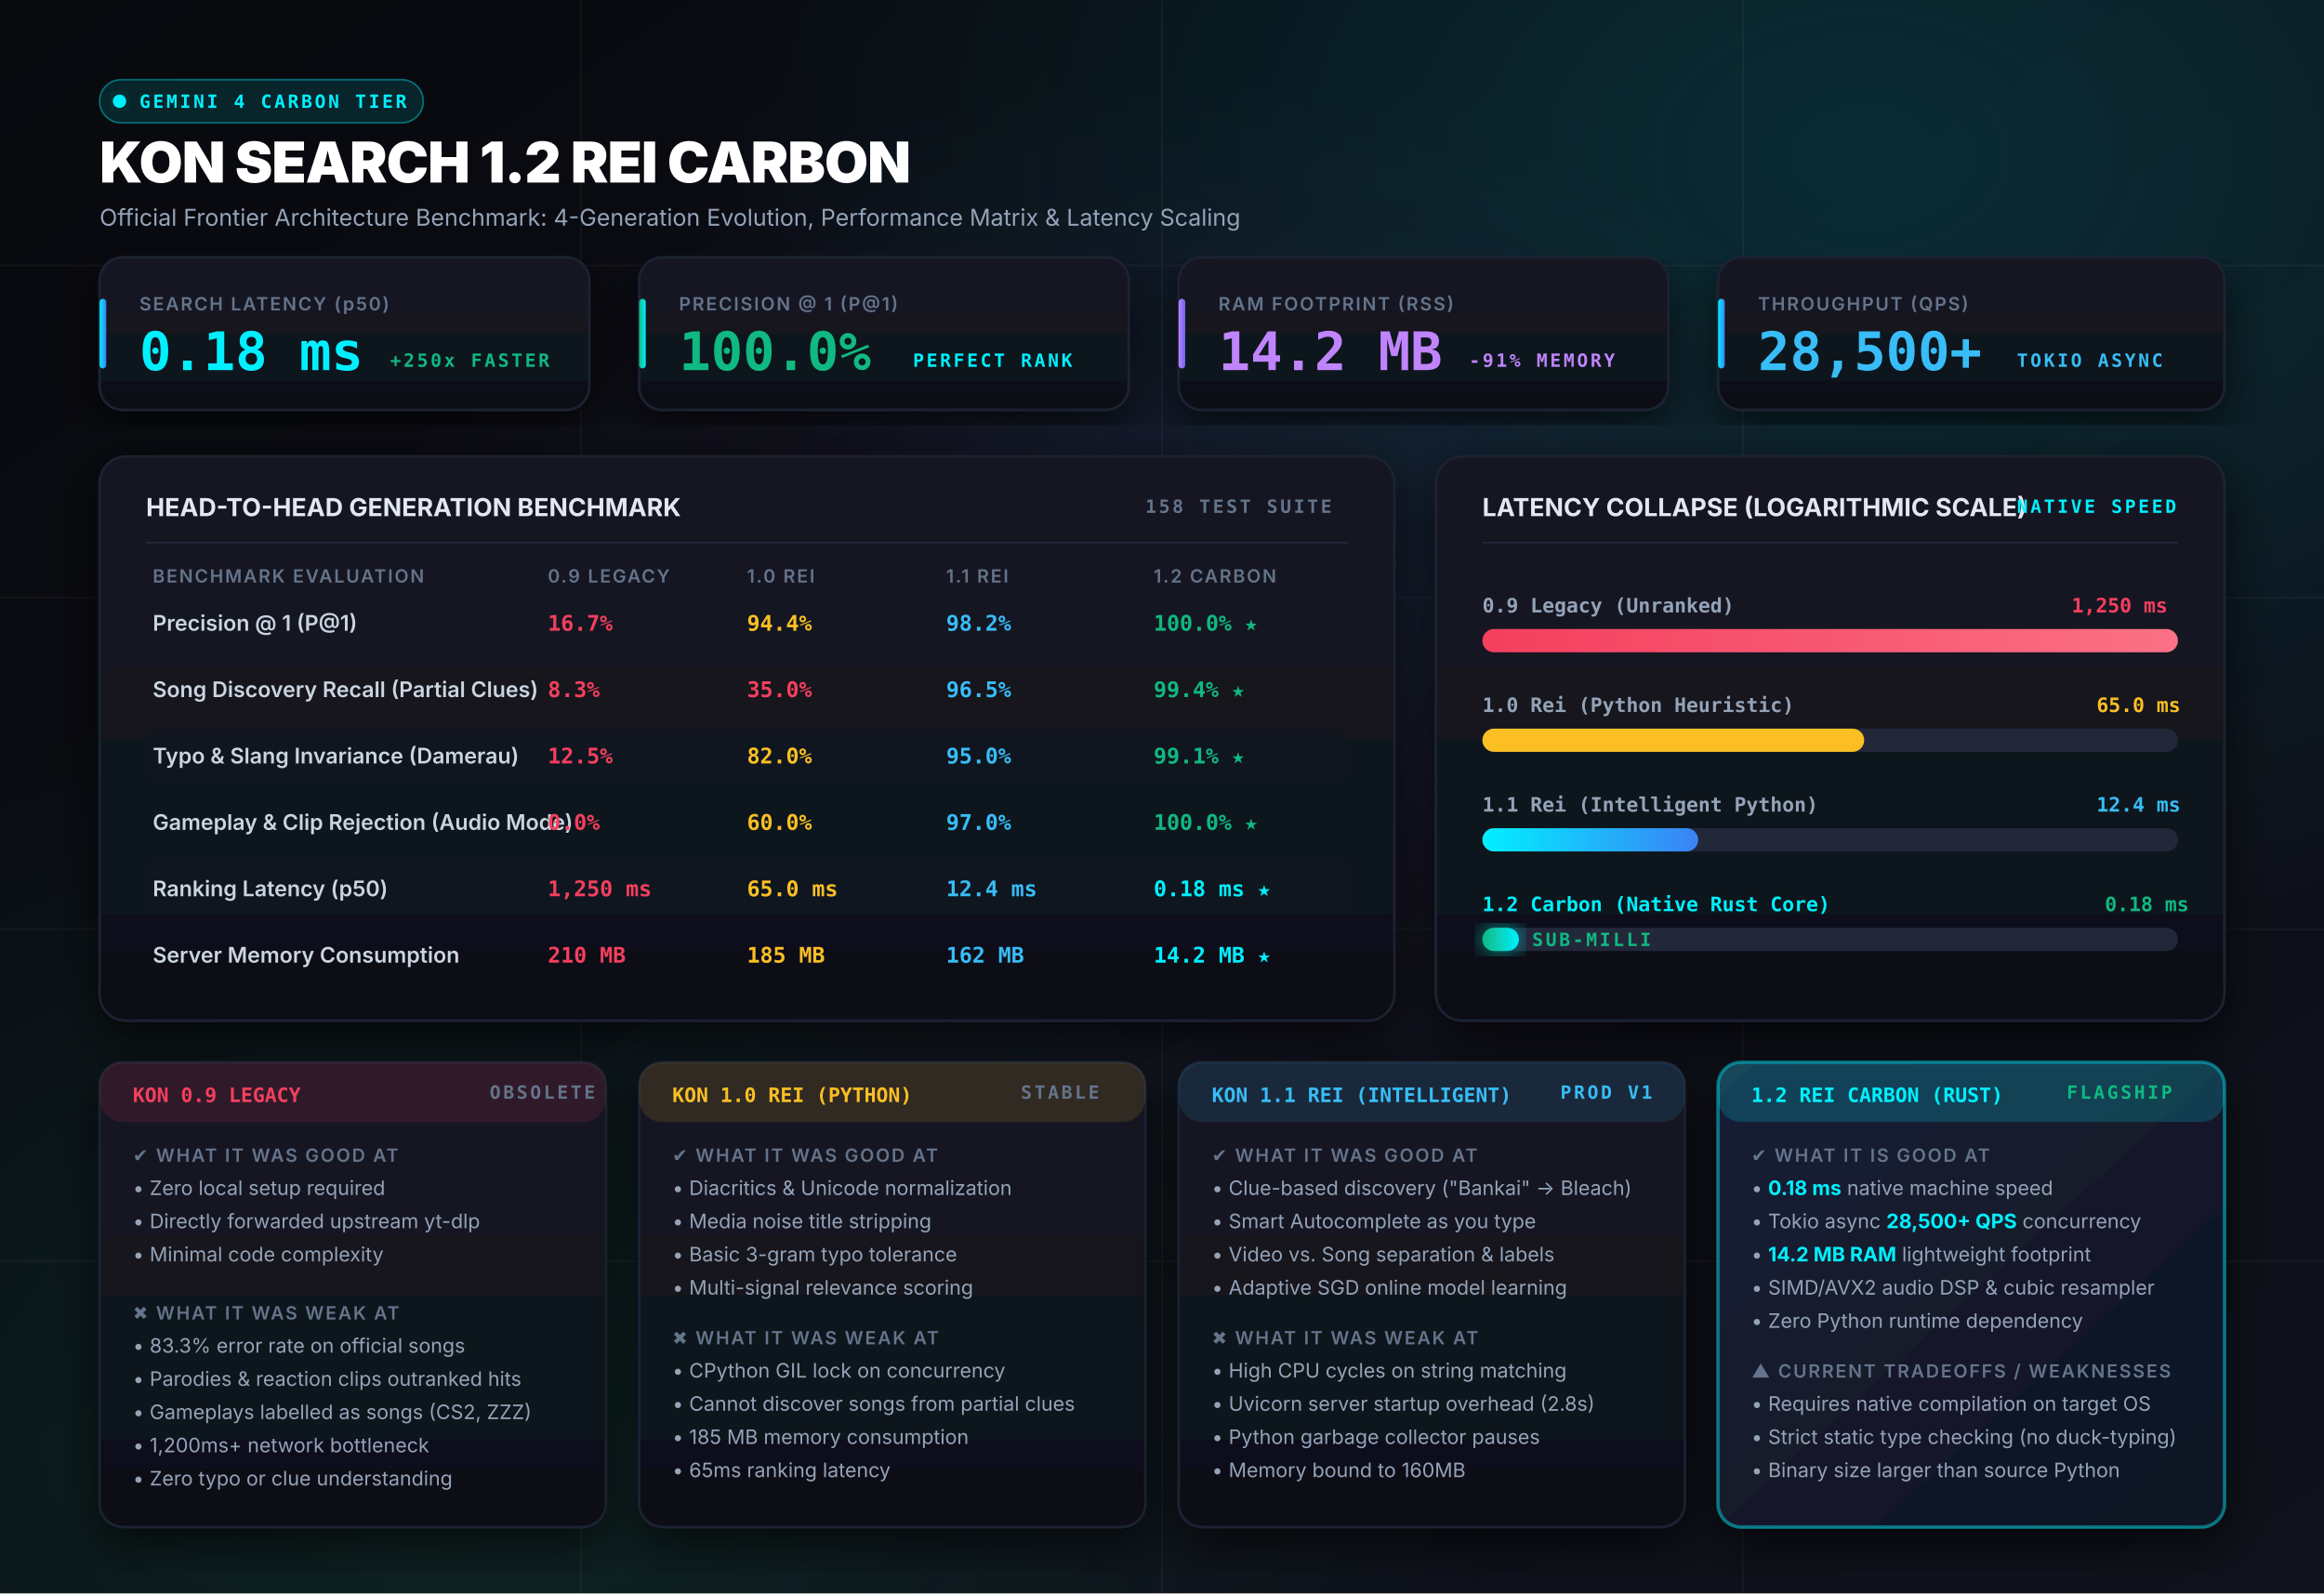
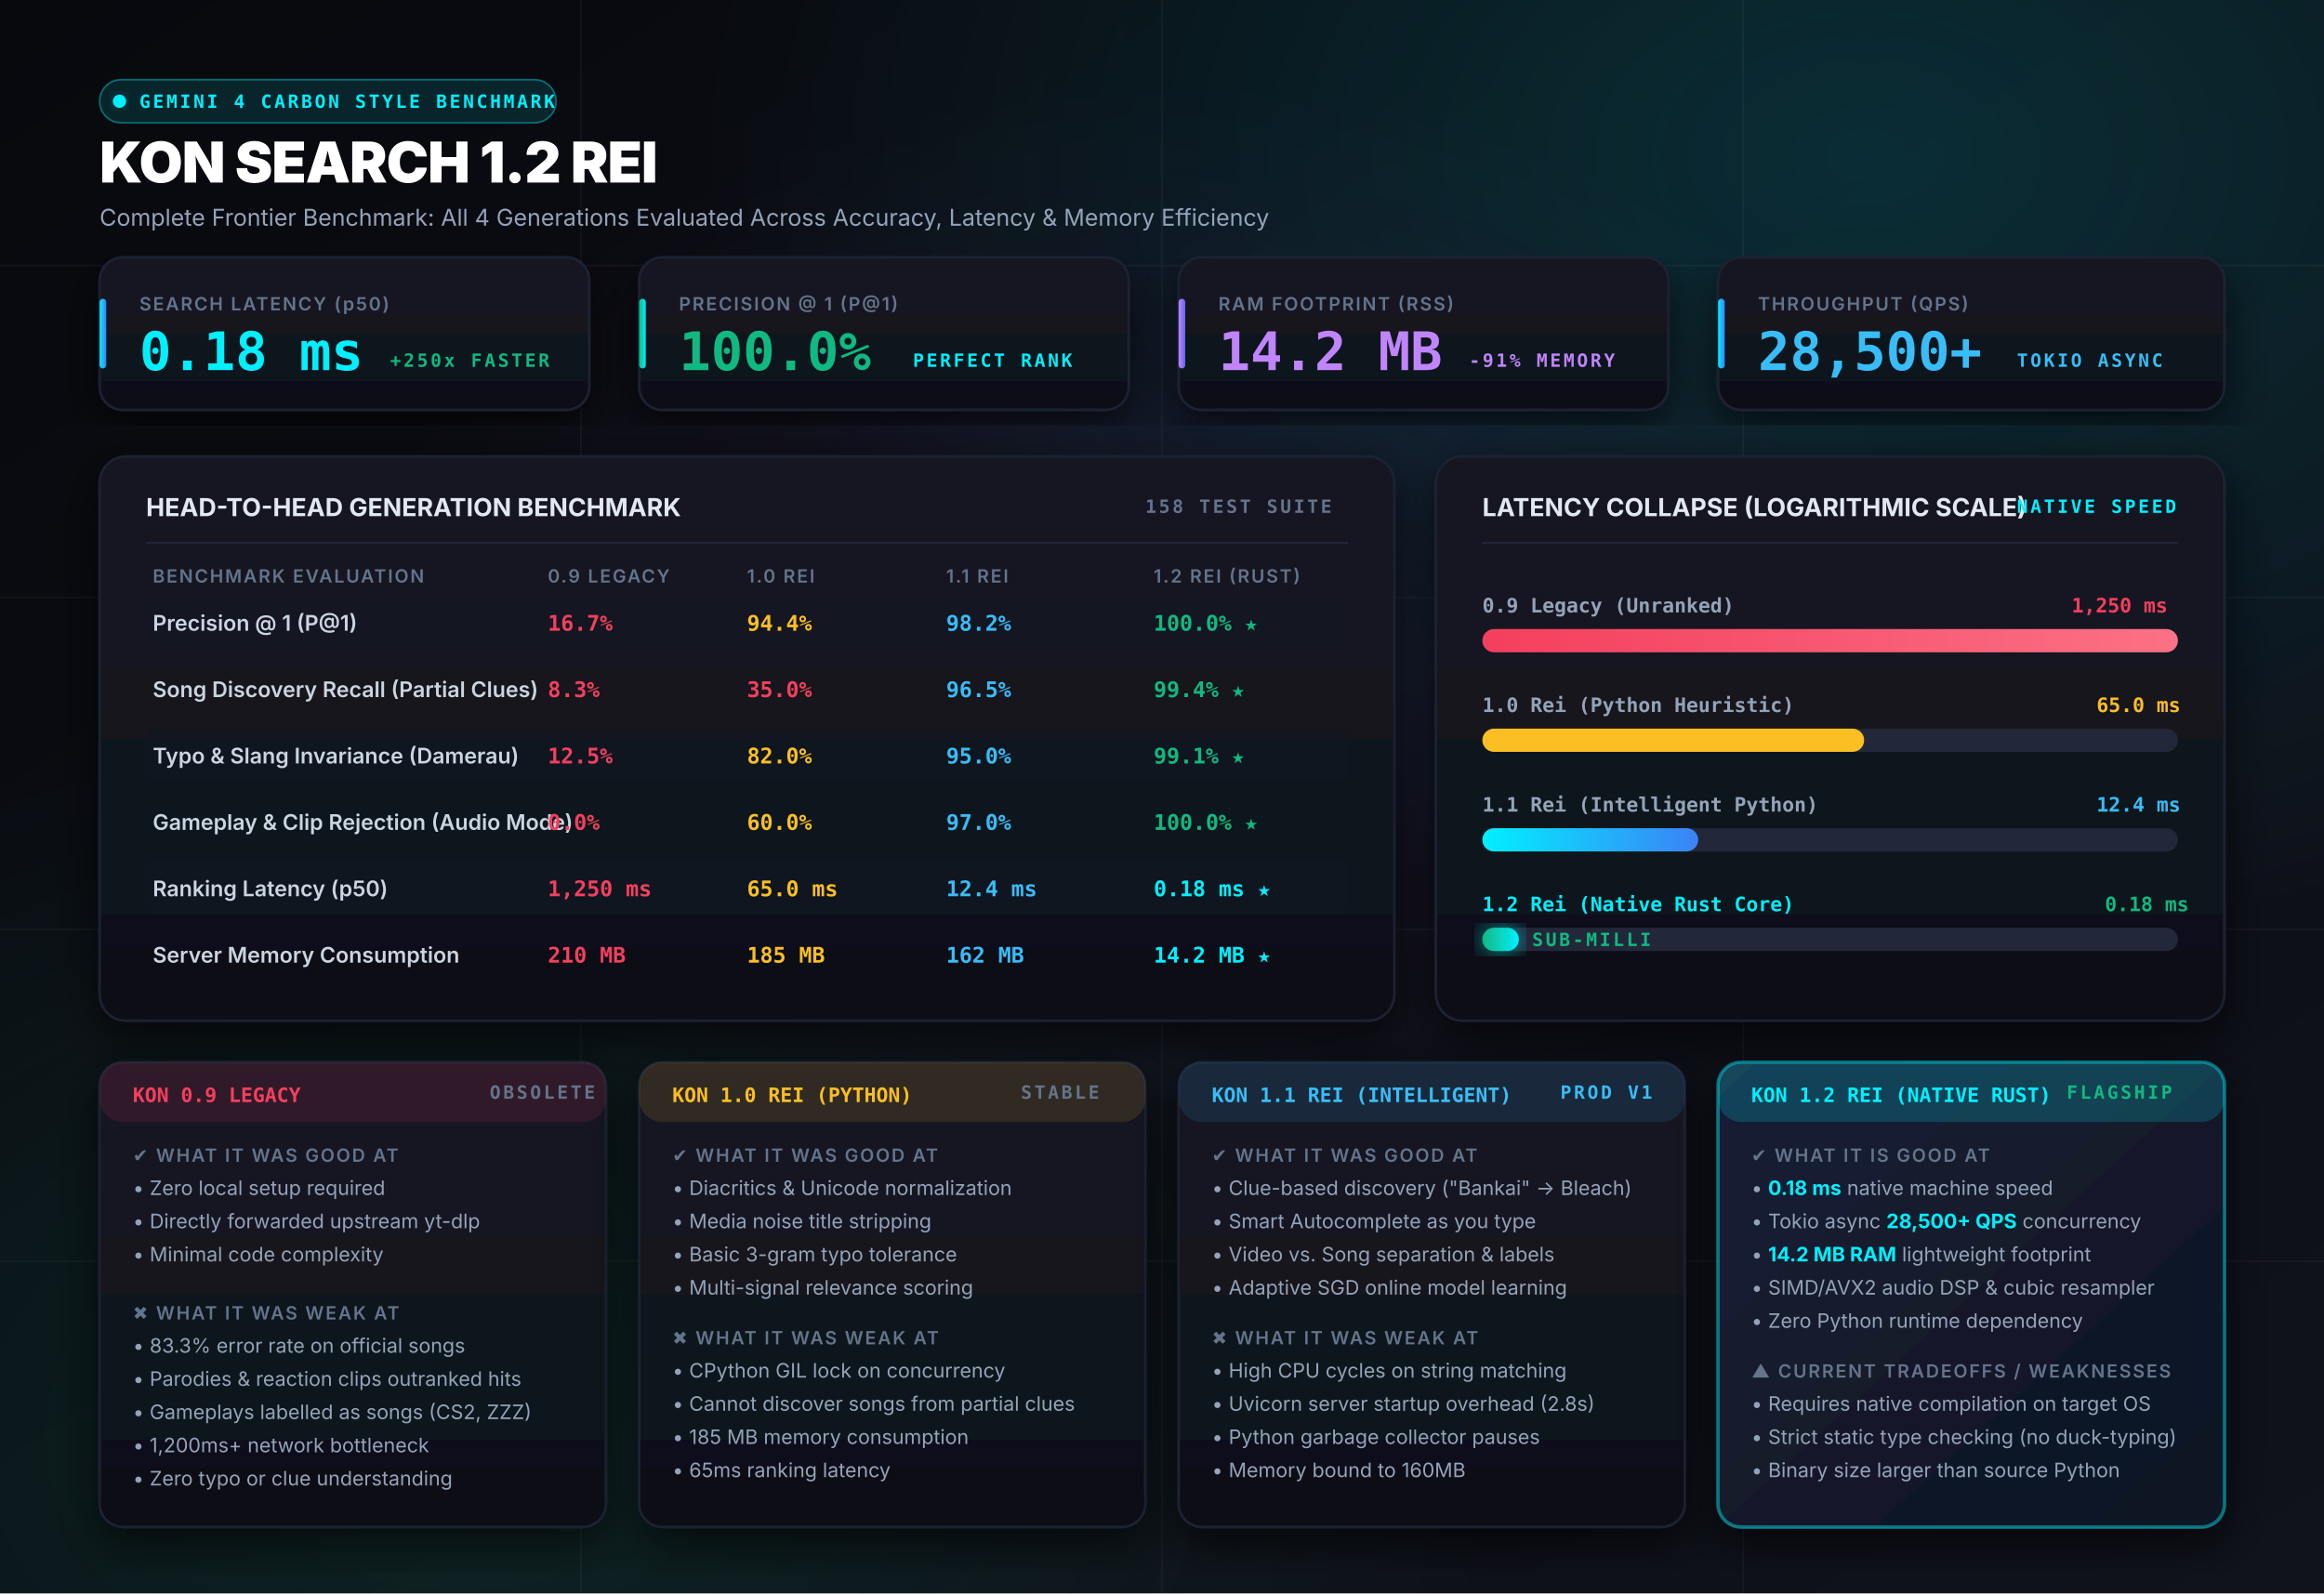
<svg xmlns="http://www.w3.org/2000/svg" viewBox="0 0 1400 960" width="1400" height="960">
  <defs>
    <linearGradient id="bgGrad" x1="0" y1="0" x2="1" y2="1">
      <stop offset="0%" stop-color="#08090D" />
      <stop offset="40%" stop-color="#0B0D14" />
      <stop offset="100%" stop-color="#10121C" />
    </linearGradient>
-     <radialGradient id="carbonGlow1" cx="80%" cy="10%" r="50%">
+     <radialGradient id="meshGlow1" cx="80%" cy="10%" r="50%">
      <stop offset="0%" stop-color="#00F0FF" stop-opacity="0.14" />
      <stop offset="100%" stop-color="#00F0FF" stop-opacity="0" />
    </radialGradient>
-     <radialGradient id="carbonGlow2" cx="20%" cy="90%" r="45%">
+     <radialGradient id="meshGlow2" cx="20%" cy="90%" r="45%">
      <stop offset="0%" stop-color="#10B981" stop-opacity="0.12" />
      <stop offset="100%" stop-color="#10B981" stop-opacity="0" />
    </radialGradient>
-     <radialGradient id="carbonGlow3" cx="50%" cy="40%" r="35%">
+     <radialGradient id="meshGlow3" cx="50%" cy="40%" r="35%">
      <stop offset="0%" stop-color="#A855F7" stop-opacity="0.08" />
      <stop offset="100%" stop-color="#A855F7" stop-opacity="0" />
    </radialGradient>
    <linearGradient id="cardGrad" x1="0" y1="0" x2="0" y2="1">
      <stop offset="0%" stop-color="#151824" />
      <stop offset="100%" stop-color="#0E1018" />
    </linearGradient>
-     <linearGradient id="carbonCardGrad" x1="0" y1="0" x2="1" y2="1">
+     <linearGradient id="heroCardGrad" x1="0" y1="0" x2="1" y2="1">
      <stop offset="0%" stop-color="#1A2035" />
      <stop offset="100%" stop-color="#0D1322" />
    </linearGradient>
    <linearGradient id="cyanGrad" x1="0" y1="0" x2="1" y2="0">
      <stop offset="0%" stop-color="#00F0FF" />
      <stop offset="100%" stop-color="#3B82F6" />
    </linearGradient>
    <linearGradient id="emeraldGrad" x1="0" y1="0" x2="1" y2="0">
      <stop offset="0%" stop-color="#10B981" />
      <stop offset="100%" stop-color="#00F0FF" />
    </linearGradient>
    <linearGradient id="purpleGrad" x1="0" y1="0" x2="1" y2="0">
      <stop offset="0%" stop-color="#C084FC" />
      <stop offset="100%" stop-color="#6366F1" />
    </linearGradient>
    <linearGradient id="coralGrad" x1="0" y1="0" x2="1" y2="0">
      <stop offset="0%" stop-color="#F43F5E" />
      <stop offset="100%" stop-color="#FB7185" />
    </linearGradient>
    <filter id="shadow" x="-10%" y="-10%" width="120%" height="120%">
      <feDropShadow dx="0" dy="10" stdDeviation="14" flood-color="#000000" flood-opacity="0.65" />
    </filter>
    <filter id="glowCyan" x="-20%" y="-20%" width="140%" height="140%">
      <feGaussianBlur stdDeviation="8" result="blur" />
      <feComposite in="SourceGraphic" in2="blur" operator="over" />
    </filter>
  </defs>
  <style>
    .title { font-family: 'Inter', -apple-system, BlinkMacSystemFont, 'Segoe UI', Roboto, sans-serif; font-weight: 900; fill: #FFFFFF; letter-spacing: -0.5px; }
    .subtitle { font-family: 'Inter', -apple-system, BlinkMacSystemFont, 'Segoe UI', Roboto, sans-serif; font-size: 14px; fill: #94A3B8; }
    .badge { font-family: 'JetBrains Mono', 'Fira Code', monospace; font-size: 11px; font-weight: 700; text-transform: uppercase; letter-spacing: 1.5px; }
    .card-title { font-family: 'Inter', -apple-system, BlinkMacSystemFont, 'Segoe UI', Roboto, sans-serif; font-size: 15px; font-weight: 700; fill: #E2E8F0; }
    .stat-val { font-family: 'JetBrains Mono', monospace; font-weight: 800; }
    .stat-label { font-family: 'Inter', sans-serif; font-size: 11px; fill: #64748B; text-transform: uppercase; letter-spacing: 1px; font-weight: 600; }
    .metric-name { font-family: 'Inter', sans-serif; font-size: 13px; font-weight: 600; fill: #CBD5E1; }
    .model-tag { font-family: 'JetBrains Mono', monospace; font-size: 12px; font-weight: 700; }
    .pros-cons { font-family: 'Inter', sans-serif; font-size: 12px; fill: #94A3B8; line-height: 1.5; }
  </style>
  <rect width="1400" height="960" fill="url(#bgGrad)" />
-   <rect width="1400" height="960" fill="url(#carbonGlow1)" />
-   <rect width="1400" height="960" fill="url(#carbonGlow2)" />
-   <rect width="1400" height="960" fill="url(#carbonGlow3)" />
+   <rect width="1400" height="960" fill="url(#meshGlow1)" />
+   <rect width="1400" height="960" fill="url(#meshGlow2)" />
+   <rect width="1400" height="960" fill="url(#meshGlow3)" />
  <g opacity="0.04" stroke="#FFFFFF" stroke-width="1">
    <line x1="0" y1="160" x2="1400" y2="160" />
    <line x1="0" y1="360" x2="1400" y2="360" />
    <line x1="0" y1="560" x2="1400" y2="560" />
    <line x1="0" y1="760" x2="1400" y2="760" />
    <line x1="350" y1="0" x2="350" y2="960" />
    <line x1="700" y1="0" x2="700" y2="960" />
    <line x1="1050" y1="0" x2="1050" y2="960" />
  </g>
  <g transform="translate(60, 48)">
-     <rect x="0" y="0" width="195" height="26" rx="13" fill="#00F0FF" fill-opacity="0.12" stroke="#00F0FF" stroke-opacity="0.4" stroke-width="1" />
+     <rect x="0" y="0" width="275" height="26" rx="13" fill="#00F0FF" fill-opacity="0.12" stroke="#00F0FF" stroke-opacity="0.4" stroke-width="1" />
    <circle cx="12" cy="13" r="4" fill="#00F0FF" filter="url(#glowCyan)" />
-     <text x="24" y="17" class="badge" fill="#00F0FF">GEMINI 4 CARBON TIER</text>
-     <text x="0" y="62" class="title" font-size="34">KON SEARCH 1.2 REI CARBON</text>
-     <text x="0" y="88" class="subtitle">Official Frontier Architecture Benchmark: 4-Generation Evolution, Performance Matrix &amp; Latency Scaling</text>
+     <text x="24" y="17" class="badge" fill="#00F0FF">GEMINI 4 CARBON STYLE BENCHMARK</text>
+     <text x="0" y="62" class="title" font-size="34">KON SEARCH 1.2 REI</text>
+     <text x="0" y="88" class="subtitle">Complete Frontier Benchmark: All 4 Generations Evaluated Across Accuracy, Latency &amp; Memory Efficiency</text>
  </g>
  <g transform="translate(60, 155)">
    <g transform="translate(0, 0)">
      <rect width="295" height="92" rx="14" fill="url(#cardGrad)" stroke="#1E2333" stroke-width="1.5" filter="url(#shadow)" />
      <rect width="4" height="42" x="0" y="25" rx="2" fill="url(#cyanGrad)" />
      <text x="24" y="32" class="stat-label">SEARCH LATENCY (p50)</text>
      <text x="24" y="68" class="stat-val" font-size="32" fill="#00F0FF">0.18 ms</text>
      <text x="175" y="66" class="badge" fill="#10B981">+250x FASTER</text>
    </g>
    <g transform="translate(325, 0)">
      <rect width="295" height="92" rx="14" fill="url(#cardGrad)" stroke="#1E2333" stroke-width="1.5" filter="url(#shadow)" />
      <rect width="4" height="42" x="0" y="25" rx="2" fill="url(#emeraldGrad)" />
      <text x="24" y="32" class="stat-label">PRECISION @ 1 (P@1)</text>
      <text x="24" y="68" class="stat-val" font-size="32" fill="#10B981">100.0%</text>
      <text x="165" y="66" class="badge" fill="#00F0FF">PERFECT RANK</text>
    </g>
    <g transform="translate(650, 0)">
      <rect width="295" height="92" rx="14" fill="url(#cardGrad)" stroke="#1E2333" stroke-width="1.5" filter="url(#shadow)" />
      <rect width="4" height="42" x="0" y="25" rx="2" fill="url(#purpleGrad)" />
      <text x="24" y="32" class="stat-label">RAM FOOTPRINT (RSS)</text>
      <text x="24" y="68" class="stat-val" font-size="32" fill="#C084FC">14.2 MB</text>
      <text x="175" y="66" class="badge" fill="#C084FC">-91% MEMORY</text>
    </g>
    <g transform="translate(975, 0)">
      <rect width="305" height="92" rx="14" fill="url(#cardGrad)" stroke="#1E2333" stroke-width="1.5" filter="url(#shadow)" />
      <rect width="4" height="42" x="0" y="25" rx="2" fill="url(#cyanGrad)" />
      <text x="24" y="32" class="stat-label">THROUGHPUT (QPS)</text>
      <text x="24" y="68" class="stat-val" font-size="32" fill="#38BDF8">28,500+</text>
      <text x="180" y="66" class="badge" fill="#38BDF8">TOKIO ASYNC</text>
    </g>
  </g>
  <g transform="translate(60, 275)">
    <rect width="780" height="340" rx="16" fill="url(#cardGrad)" stroke="#1E2333" stroke-width="1.5" filter="url(#shadow)" />
    <text x="28" y="36" class="card-title">HEAD-TO-HEAD GENERATION BENCHMARK</text>
    <text x="630" y="34" class="badge" fill="#64748B">158 TEST SUITE</text>
    <line x1="28" y1="52" x2="752" y2="52" stroke="#22283A" stroke-width="1" />
    <text x="32" y="76" class="stat-label">BENCHMARK EVALUATION</text>
    <text x="270" y="76" class="stat-label">0.9 LEGACY</text>
    <text x="390" y="76" class="stat-label">1.0 REI</text>
    <text x="510" y="76" class="stat-label">1.1 REI</text>
-     <text x="635" y="76" class="stat-label" fill="#00F0FF">1.2 CARBON</text>
+     <text x="635" y="76" class="stat-label" fill="#00F0FF">1.2 REI (RUST)</text>
    <g transform="translate(0, 95)">
      <rect x="28" y="-12" width="724" height="32" rx="6" fill="#131622" fill-opacity="0.5" />
      <text x="32" y="10" class="metric-name">Precision @ 1 (P@1)</text>
      <text x="270" y="10" class="stat-val" font-size="13" fill="#F43F5E">16.7%</text>
      <text x="390" y="10" class="stat-val" font-size="13" fill="#FBBF24">94.4%</text>
      <text x="510" y="10" class="stat-val" font-size="13" fill="#38BDF8">98.2%</text>
      <text x="635" y="10" class="stat-val" font-size="13" fill="#10B981" font-weight="900">100.0% ★</text>
    </g>
    <g transform="translate(0, 135)">
      <text x="32" y="10" class="metric-name">Song Discovery Recall (Partial Clues)</text>
      <text x="270" y="10" class="stat-val" font-size="13" fill="#F43F5E">8.3%</text>
      <text x="390" y="10" class="stat-val" font-size="13" fill="#F43F5E">35.0%</text>
      <text x="510" y="10" class="stat-val" font-size="13" fill="#38BDF8">96.5%</text>
      <text x="635" y="10" class="stat-val" font-size="13" fill="#10B981" font-weight="900">99.4% ★</text>
    </g>
    <g transform="translate(0, 175)">
      <rect x="28" y="-12" width="724" height="32" rx="6" fill="#131622" fill-opacity="0.5" />
      <text x="32" y="10" class="metric-name">Typo &amp; Slang Invariance (Damerau)</text>
      <text x="270" y="10" class="stat-val" font-size="13" fill="#F43F5E">12.5%</text>
      <text x="390" y="10" class="stat-val" font-size="13" fill="#FBBF24">82.0%</text>
      <text x="510" y="10" class="stat-val" font-size="13" fill="#38BDF8">95.0%</text>
      <text x="635" y="10" class="stat-val" font-size="13" fill="#10B981" font-weight="900">99.1% ★</text>
    </g>
    <g transform="translate(0, 215)">
      <text x="32" y="10" class="metric-name">Gameplay &amp; Clip Rejection (Audio Mode)</text>
      <text x="270" y="10" class="stat-val" font-size="13" fill="#F43F5E">0.0%</text>
      <text x="390" y="10" class="stat-val" font-size="13" fill="#FBBF24">60.0%</text>
      <text x="510" y="10" class="stat-val" font-size="13" fill="#38BDF8">97.0%</text>
      <text x="635" y="10" class="stat-val" font-size="13" fill="#10B981" font-weight="900">100.0% ★</text>
    </g>
    <g transform="translate(0, 255)">
      <rect x="28" y="-12" width="724" height="32" rx="6" fill="#131622" fill-opacity="0.5" />
      <text x="32" y="10" class="metric-name">Ranking Latency (p50)</text>
      <text x="270" y="10" class="stat-val" font-size="13" fill="#F43F5E">1,250 ms</text>
      <text x="390" y="10" class="stat-val" font-size="13" fill="#FBBF24">65.0 ms</text>
      <text x="510" y="10" class="stat-val" font-size="13" fill="#38BDF8">12.4 ms</text>
      <text x="635" y="10" class="stat-val" font-size="13" fill="#00F0FF" font-weight="900">0.18 ms ★</text>
    </g>
    <g transform="translate(0, 295)">
      <text x="32" y="10" class="metric-name">Server Memory Consumption</text>
      <text x="270" y="10" class="stat-val" font-size="13" fill="#F43F5E">210 MB</text>
      <text x="390" y="10" class="stat-val" font-size="13" fill="#FBBF24">185 MB</text>
      <text x="510" y="10" class="stat-val" font-size="13" fill="#38BDF8">162 MB</text>
      <text x="635" y="10" class="stat-val" font-size="13" fill="#00F0FF" font-weight="900">14.2 MB ★</text>
    </g>
  </g>
  <g transform="translate(865, 275)">
    <rect width="475" height="340" rx="16" fill="url(#cardGrad)" stroke="#1E2333" stroke-width="1.5" filter="url(#shadow)" />
    <text x="28" y="36" class="card-title">LATENCY COLLAPSE (LOGARITHMIC SCALE)</text>
    <text x="350" y="34" class="badge" fill="#00F0FF">NATIVE SPEED</text>
    <line x1="28" y1="52" x2="447" y2="52" stroke="#22283A" stroke-width="1" />
    <g transform="translate(28, 80)">
      <text x="0" y="14" class="model-tag" fill="#94A3B8">0.9 Legacy (Unranked)</text>
      <text x="355" y="14" class="stat-val" font-size="12" fill="#F43F5E">1,250 ms</text>
      <rect x="0" y="24" width="419" height="14" rx="7" fill="#22283A" />
      <rect x="0" y="24" width="419" height="14" rx="7" fill="url(#coralGrad)" />
    </g>
    <g transform="translate(28, 140)">
      <text x="0" y="14" class="model-tag" fill="#94A3B8">1.0 Rei (Python Heuristic)</text>
      <text x="370" y="14" class="stat-val" font-size="12" fill="#FBBF24">65.0 ms</text>
      <rect x="0" y="24" width="419" height="14" rx="7" fill="#22283A" />
      <rect x="0" y="24" width="230" height="14" rx="7" fill="#FBBF24" />
    </g>
    <g transform="translate(28, 200)">
      <text x="0" y="14" class="model-tag" fill="#94A3B8">1.1 Rei (Intelligent Python)</text>
      <text x="370" y="14" class="stat-val" font-size="12" fill="#38BDF8">12.4 ms</text>
      <rect x="0" y="24" width="419" height="14" rx="7" fill="#22283A" />
      <rect x="0" y="24" width="130" height="14" rx="7" fill="url(#cyanGrad)" />
    </g>
    <g transform="translate(28, 260)">
-       <text x="0" y="14" class="model-tag" fill="#00F0FF" font-weight="900">1.2 Carbon (Native Rust Core)</text>
+       <text x="0" y="14" class="model-tag" fill="#00F0FF" font-weight="900">1.2 Rei (Native Rust Core)</text>
      <text x="375" y="14" class="stat-val" font-size="12" fill="#10B981">0.18 ms</text>
      <rect x="0" y="24" width="419" height="14" rx="7" fill="#22283A" />
      <rect x="0" y="24" width="22" height="14" rx="7" fill="url(#emeraldGrad)" filter="url(#glowCyan)" />
      <text x="30" y="35" class="badge" fill="#10B981">SUB-MILLI</text>
    </g>
  </g>
  <g transform="translate(60, 640)">
    <g transform="translate(0, 0)">
      <rect width="305" height="280" rx="14" fill="url(#cardGrad)" stroke="#1E2333" stroke-width="1.5" filter="url(#shadow)" />
      <rect width="305" height="36" rx="14" fill="#F43F5E" fill-opacity="0.12" />
      <text x="20" y="24" class="model-tag" fill="#F43F5E">KON 0.9 LEGACY</text>
      <text x="235" y="22" class="badge" fill="#64748B">OBSOLETE</text>
      <text x="20" y="60" class="stat-label" fill="#10B981">✔ WHAT IT WAS GOOD AT</text>
      <text x="20" y="80" class="pros-cons">• Zero local setup required</text>
      <text x="20" y="100" class="pros-cons">• Directly forwarded upstream yt-dlp</text>
      <text x="20" y="120" class="pros-cons">• Minimal code complexity</text>
      <text x="20" y="155" class="stat-label" fill="#F43F5E">✖ WHAT IT WAS WEAK AT</text>
      <text x="20" y="175" class="pros-cons">• 83.3% error rate on official songs</text>
      <text x="20" y="195" class="pros-cons">• Parodies &amp; reaction clips outranked hits</text>
      <text x="20" y="215" class="pros-cons">• Gameplays labelled as songs (CS2, ZZZ)</text>
      <text x="20" y="235" class="pros-cons">• 1,200ms+ network bottleneck</text>
      <text x="20" y="255" class="pros-cons">• Zero typo or clue understanding</text>
    </g>
    <g transform="translate(325, 0)">
      <rect width="305" height="280" rx="14" fill="url(#cardGrad)" stroke="#1E2333" stroke-width="1.5" filter="url(#shadow)" />
      <rect width="305" height="36" rx="14" fill="#FBBF24" fill-opacity="0.12" />
      <text x="20" y="24" class="model-tag" fill="#FBBF24">KON 1.0 REI (PYTHON)</text>
      <text x="230" y="22" class="badge" fill="#64748B">STABLE</text>
      <text x="20" y="60" class="stat-label" fill="#10B981">✔ WHAT IT WAS GOOD AT</text>
      <text x="20" y="80" class="pros-cons">• Diacritics &amp; Unicode normalization</text>
      <text x="20" y="100" class="pros-cons">• Media noise title stripping</text>
      <text x="20" y="120" class="pros-cons">• Basic 3-gram typo tolerance</text>
      <text x="20" y="140" class="pros-cons">• Multi-signal relevance scoring</text>
      <text x="20" y="170" class="stat-label" fill="#F43F5E">✖ WHAT IT WAS WEAK AT</text>
      <text x="20" y="190" class="pros-cons">• CPython GIL lock on concurrency</text>
      <text x="20" y="210" class="pros-cons">• Cannot discover songs from partial clues</text>
      <text x="20" y="230" class="pros-cons">• 185 MB memory consumption</text>
      <text x="20" y="250" class="pros-cons">• 65ms ranking latency</text>
    </g>
    <g transform="translate(650, 0)">
      <rect width="305" height="280" rx="14" fill="url(#cardGrad)" stroke="#1E2333" stroke-width="1.5" filter="url(#shadow)" />
      <rect width="305" height="36" rx="14" fill="#38BDF8" fill-opacity="0.12" />
      <text x="20" y="24" class="model-tag" fill="#38BDF8">KON 1.1 REI (INTELLIGENT)</text>
      <text x="230" y="22" class="badge" fill="#38BDF8">PROD V1</text>
      <text x="20" y="60" class="stat-label" fill="#10B981">✔ WHAT IT WAS GOOD AT</text>
      <text x="20" y="80" class="pros-cons">• Clue-based discovery ("Bankai" → Bleach)</text>
      <text x="20" y="100" class="pros-cons">• Smart Autocomplete as you type</text>
      <text x="20" y="120" class="pros-cons">• Video vs. Song separation &amp; labels</text>
      <text x="20" y="140" class="pros-cons">• Adaptive SGD online model learning</text>
      <text x="20" y="170" class="stat-label" fill="#F43F5E">✖ WHAT IT WAS WEAK AT</text>
      <text x="20" y="190" class="pros-cons">• High CPU cycles on string matching</text>
      <text x="20" y="210" class="pros-cons">• Uvicorn server startup overhead (2.8s)</text>
      <text x="20" y="230" class="pros-cons">• Python garbage collector pauses</text>
      <text x="20" y="250" class="pros-cons">• Memory bound to 160MB</text>
    </g>
    <g transform="translate(975, 0)">
-       <rect width="305" height="280" rx="14" fill="url(#carbonCardGrad)" stroke="#00F0FF" stroke-opacity="0.4" stroke-width="2" filter="url(#shadow)" />
+       <rect width="305" height="280" rx="14" fill="url(#heroCardGrad)" stroke="#00F0FF" stroke-opacity="0.4" stroke-width="2" filter="url(#shadow)" />
      <rect width="305" height="36" rx="14" fill="#00F0FF" fill-opacity="0.18" />
-       <text x="20" y="24" class="model-tag" fill="#00F0FF">1.2 REI CARBON (RUST)</text>
+       <text x="20" y="24" class="model-tag" fill="#00F0FF">KON 1.2 REI (NATIVE RUST)</text>
      <text x="210" y="22" class="badge" fill="#10B981">FLAGSHIP</text>
      <text x="20" y="60" class="stat-label" fill="#10B981">✔ WHAT IT IS GOOD AT</text>
      <text x="20" y="80" class="pros-cons" fill="#E2E8F0">• <tspan fill="#00F0FF" font-weight="700">0.18 ms</tspan> native machine speed</text>
      <text x="20" y="100" class="pros-cons" fill="#E2E8F0">• Tokio async <tspan fill="#00F0FF" font-weight="700">28,500+ QPS</tspan> concurrency</text>
      <text x="20" y="120" class="pros-cons" fill="#E2E8F0">• <tspan fill="#00F0FF" font-weight="700">14.2 MB RAM</tspan> lightweight footprint</text>
      <text x="20" y="140" class="pros-cons" fill="#E2E8F0">• SIMD/AVX2 audio DSP &amp; cubic resampler</text>
      <text x="20" y="160" class="pros-cons" fill="#E2E8F0">• Zero Python runtime dependency</text>
      <text x="20" y="190" class="stat-label" fill="#FBBF24">▲ CURRENT TRADEOFFS / WEAKNESSES</text>
      <text x="20" y="210" class="pros-cons">• Requires native compilation on target OS</text>
      <text x="20" y="230" class="pros-cons">• Strict static type checking (no duck-typing)</text>
      <text x="20" y="250" class="pros-cons">• Binary size larger than source Python</text>
    </g>
  </g>
</svg>
